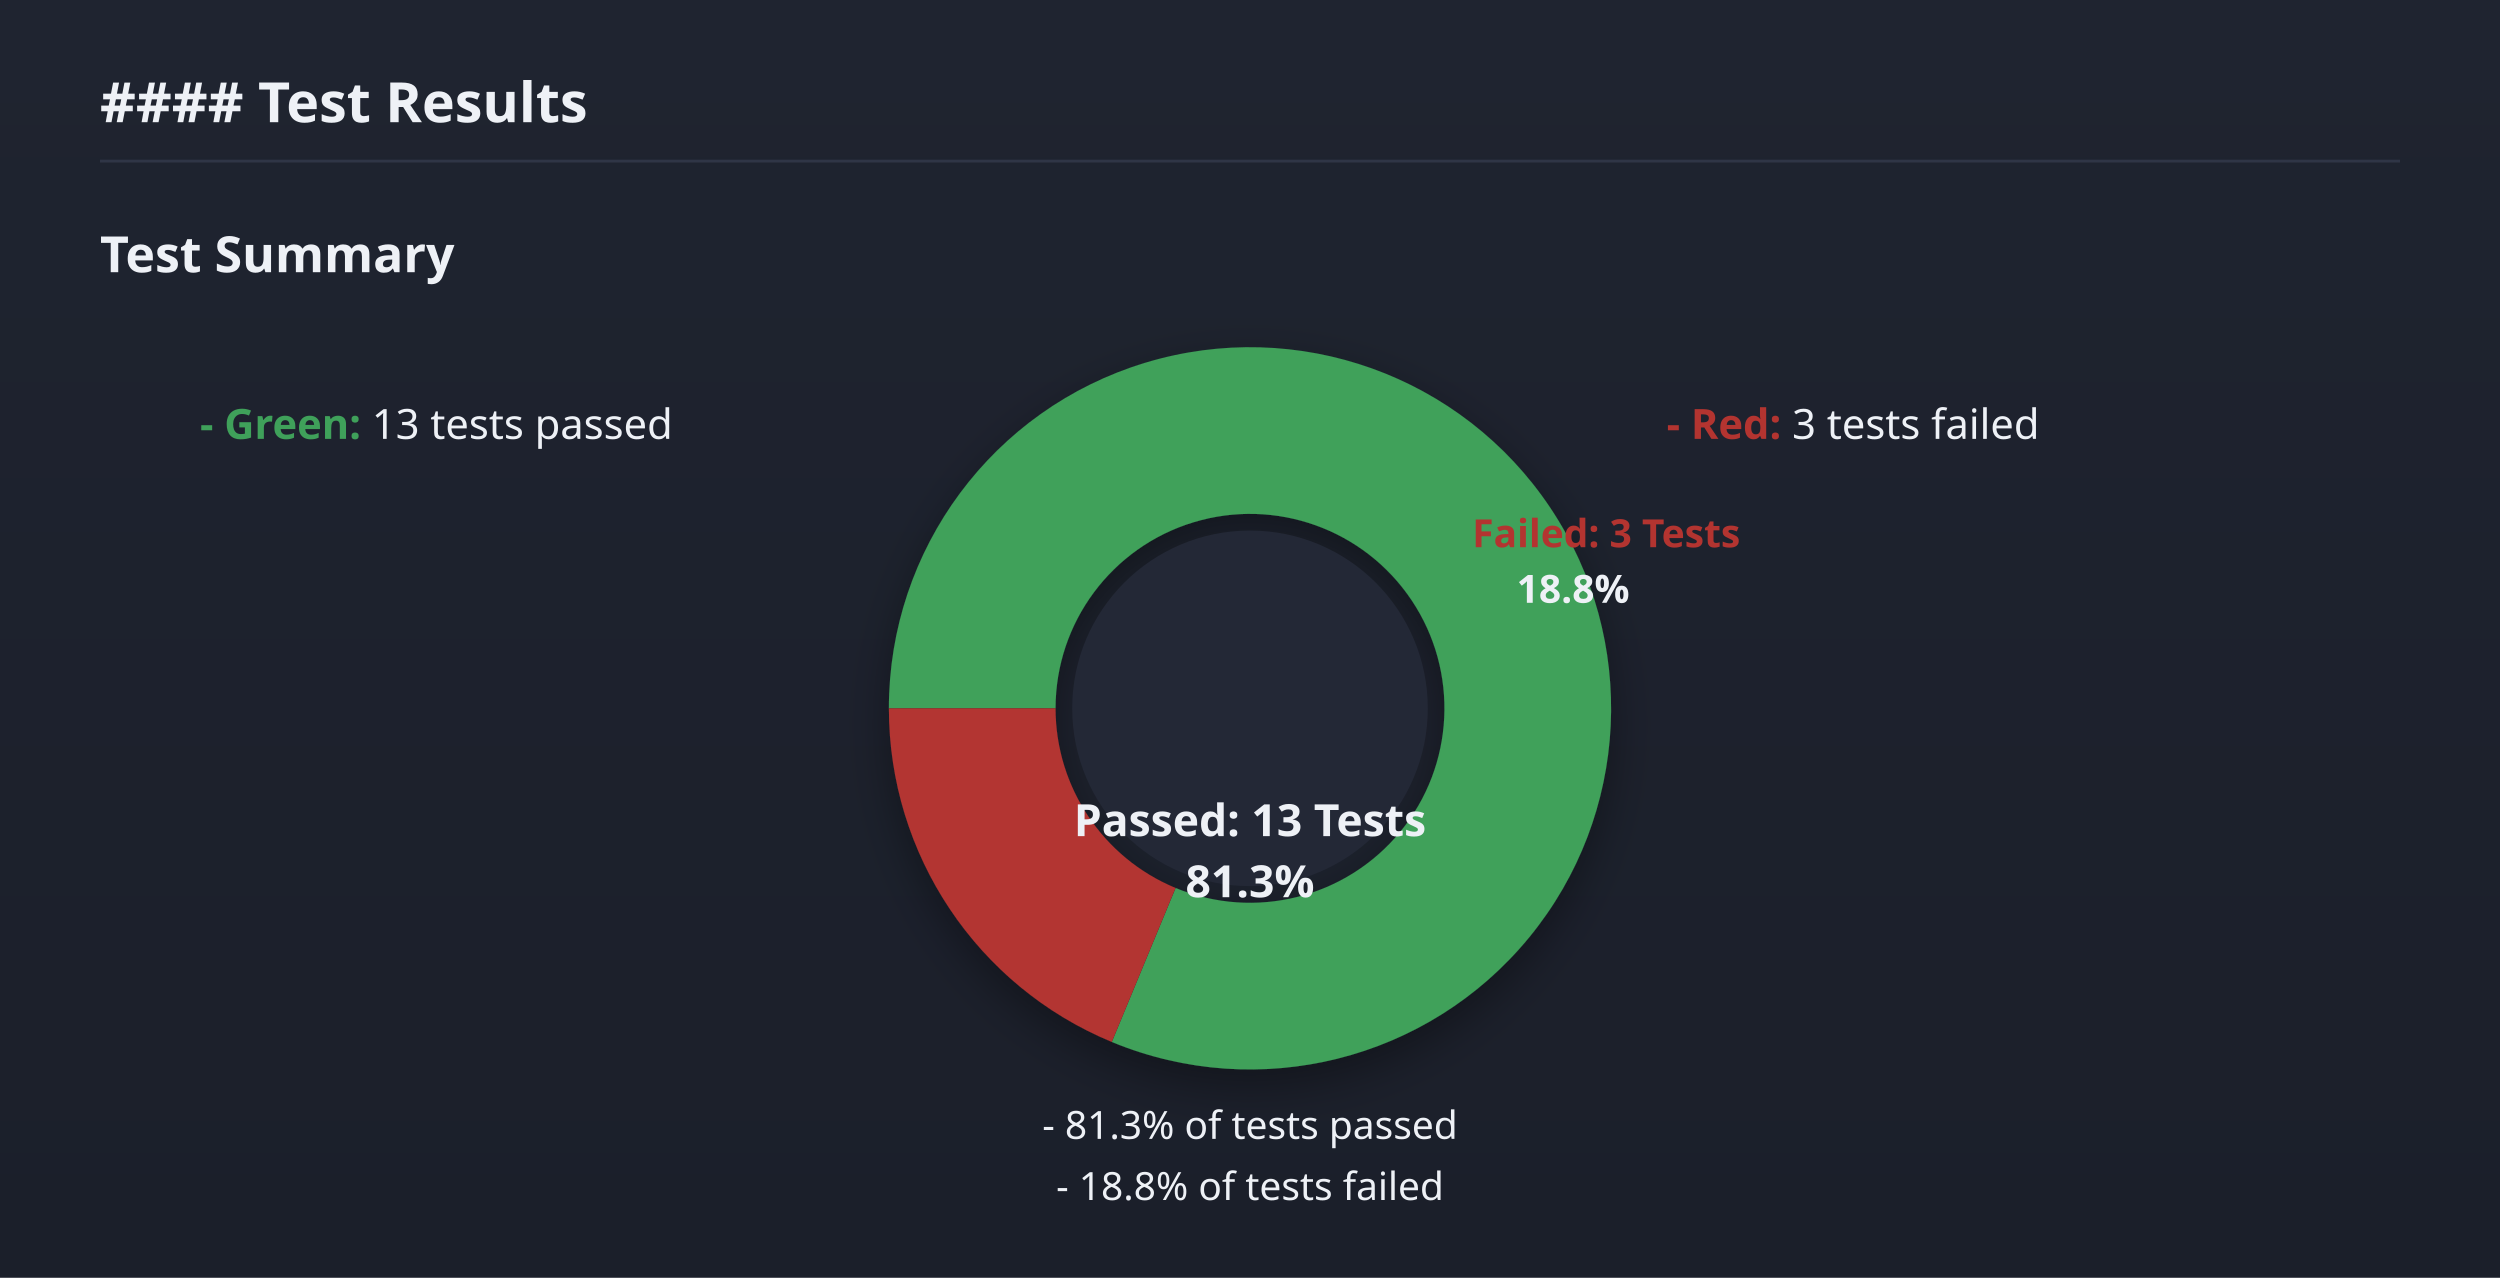
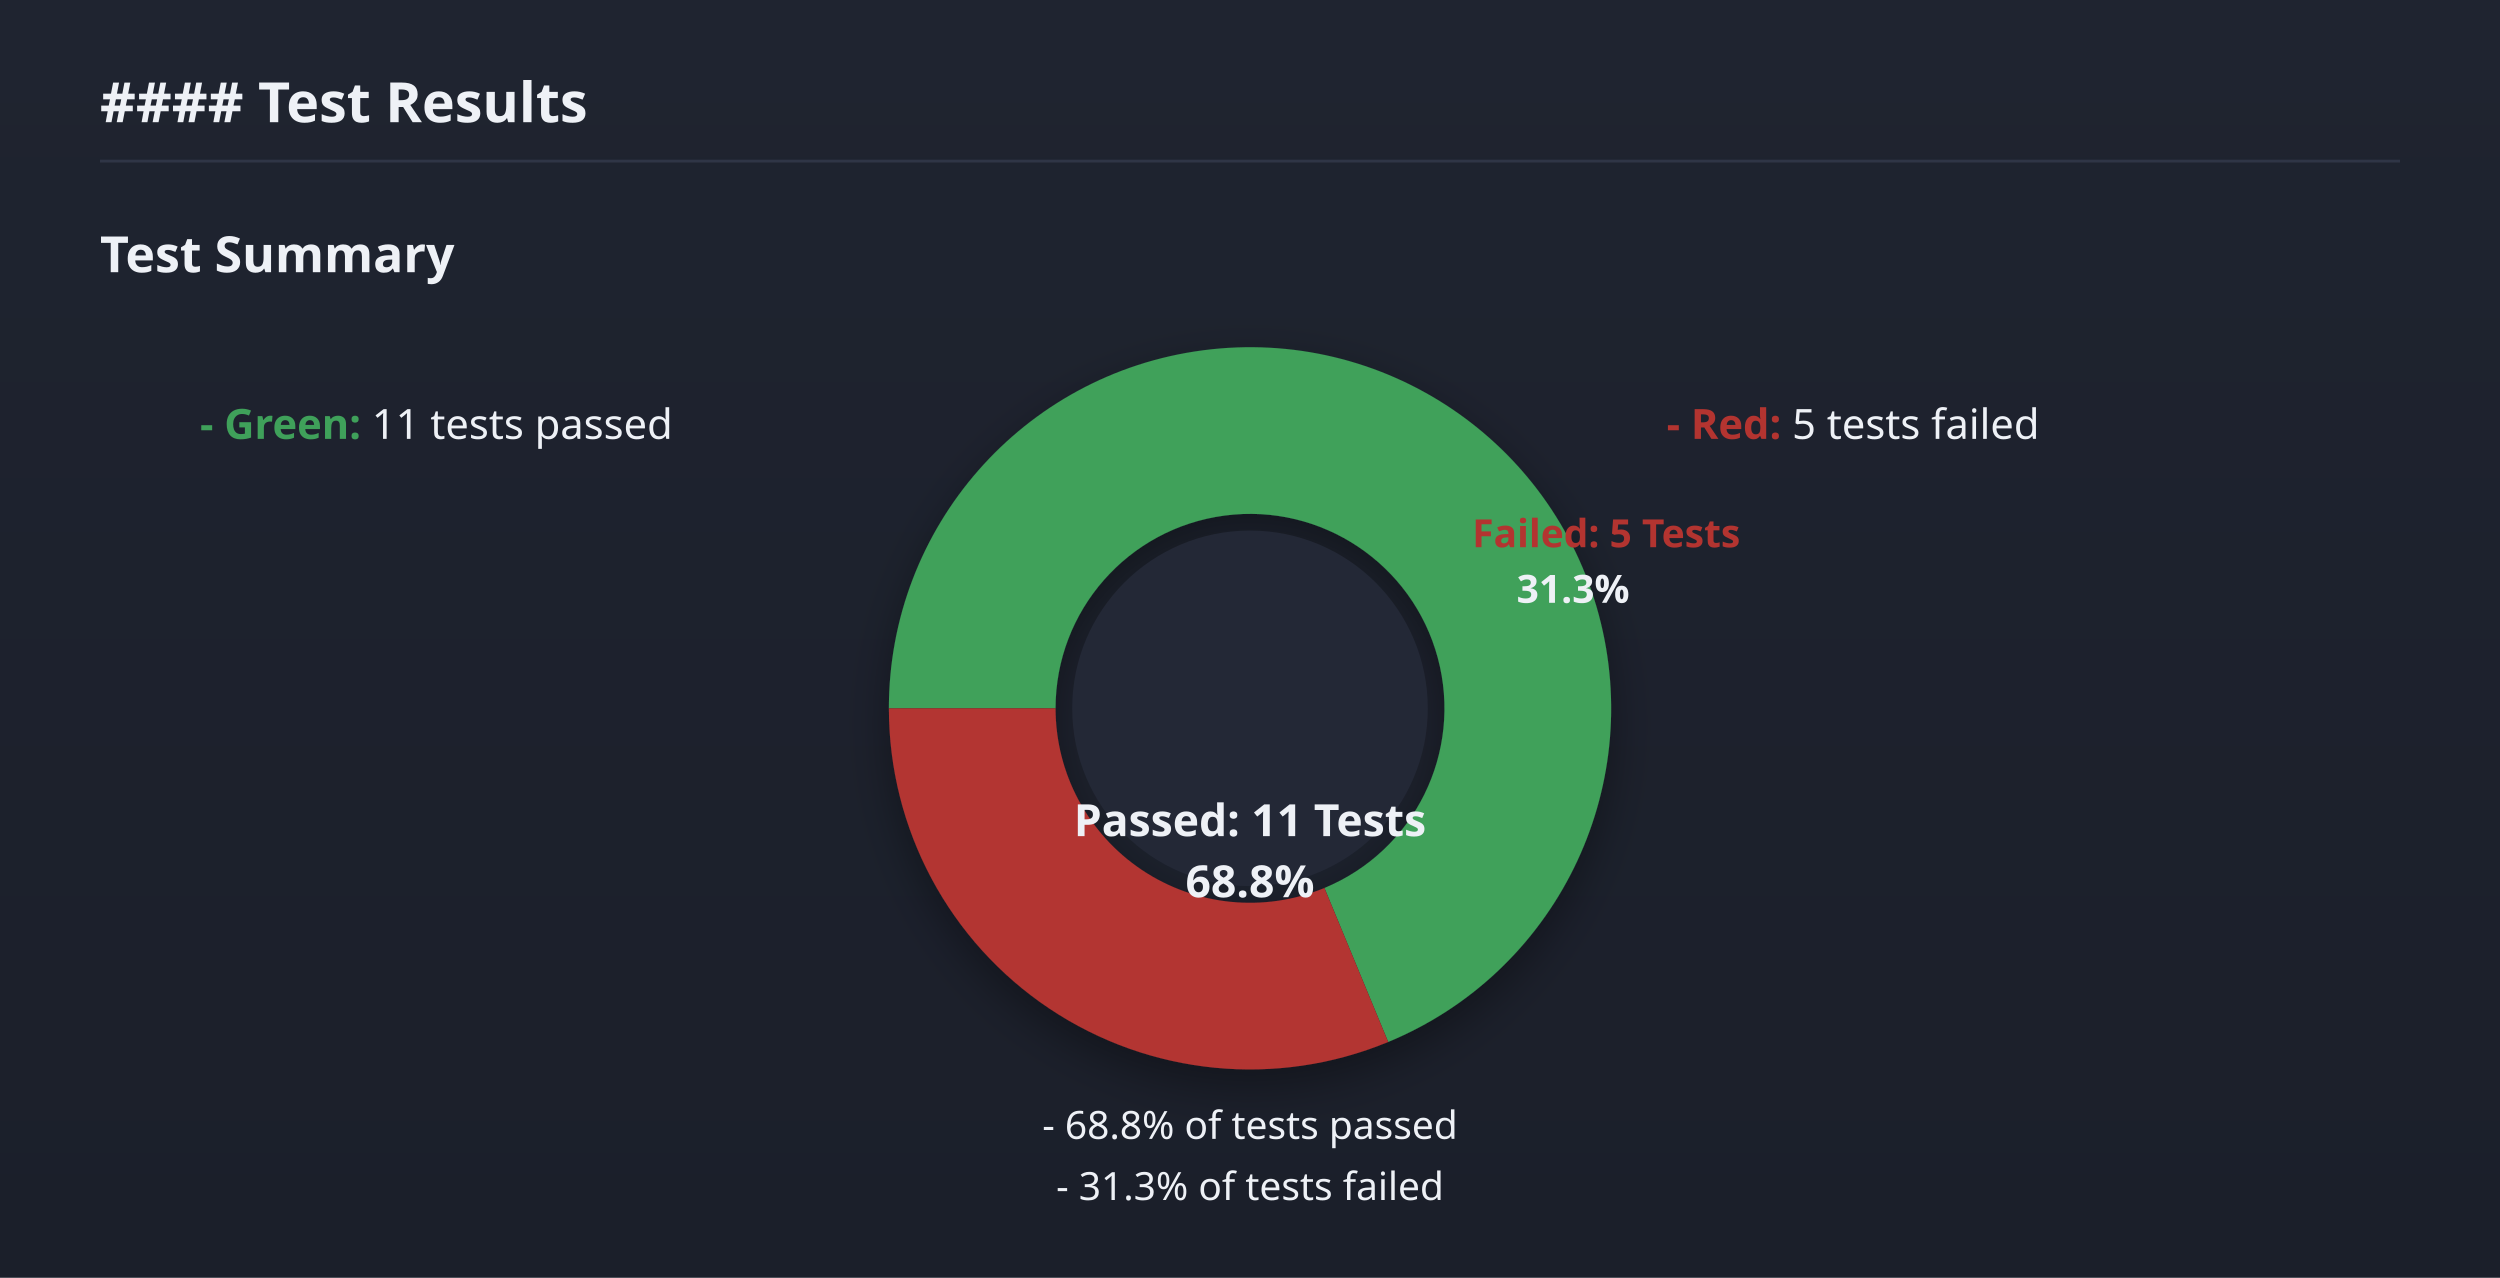
<svg xmlns="http://www.w3.org/2000/svg" width="900" height="460" viewBox="0 0 900 460">
  <defs>
    <linearGradient id="bgFade" x1="0" y1="0" x2="0" y2="1">
      <stop offset="0" stop-color="#1f2430" />
      <stop offset="1" stop-color="#1b1f2a" />
    </linearGradient>
    <filter id="softShadow" x="-30%" y="-30%" width="160%" height="160%">
      <feDropShadow dx="0" dy="6" stdDeviation="8" flood-color="#000" flood-opacity="0.35" />
    </filter>
  </defs>
  <rect x="0" y="0" width="900" height="460" fill="url(#bgFade)" />
  <text x="36" y="44" fill="#eef1f6" font-size="20" font-weight="700" font-family="Trebuchet MS, Lucida Sans Unicode, Lucida Grande, sans-serif">
      #### Test Results
    </text>
  <line x1="36" y1="58" x2="864" y2="58" stroke="#2f3546" stroke-width="1" />
  <text x="36" y="98" fill="#eef1f6" font-size="18" font-weight="600" font-family="Trebuchet MS, Lucida Sans Unicode, Lucida Grande, sans-serif">
      Test Summary
    </text>
  <text x="72" y="158" fill="#eef1f6" font-size="15" font-family="Trebuchet MS, Lucida Sans Unicode, Lucida Grande, sans-serif">
    <tspan fill="#3fa15a" font-weight="700">- Green:</tspan>
-     <tspan> 13 tests passed</tspan>
+     <tspan> 11 tests passed</tspan>
  </text>
  <text x="600" y="158" fill="#eef1f6" font-size="15" font-family="Trebuchet MS, Lucida Sans Unicode, Lucida Grande, sans-serif">
    <tspan fill="#b33430" font-weight="700">- Red:</tspan>
-     <tspan> 3 tests failed</tspan>
+     <tspan> 5 tests failed</tspan>
  </text>
  <g filter="url(#softShadow)">
-     <path d="M 320 255 A 130 130 0 1 1 400.251 375.104 L 423.212 319.672 A 70 70 0 1 0 380 255 Z" fill="#3fa15a" />
-     <path d="M 400.251 375.104 A 130 130 0 0 1 320 255 L 380 255 A 70 70 0 0 0 423.212 319.672 Z" fill="#b33430" />
+     <path d="M 320 255 A 130 130 0 1 1 499.749 375.104 L 476.788 319.672 A 70 70 0 1 0 380 255 Z" fill="#3fa15a" />
+     <path d="M 499.749 375.104 A 130 130 0 0 1 320 255 L 380 255 A 70 70 0 0 0 476.788 319.672 Z" fill="#b33430" />
  </g>
  <circle cx="450" cy="255" r="64" fill="#232836" />
  <text x="530" y="197" fill="#b33430" font-size="14" font-weight="700" font-family="Trebuchet MS, Lucida Sans Unicode, Lucida Grande, sans-serif">
-       Failed: 3 Tests
+       Failed: 5 Tests
    </text>
  <text x="546" y="217" fill="#eef1f6" font-size="14" font-weight="700" font-family="Trebuchet MS, Lucida Sans Unicode, Lucida Grande, sans-serif">
-       18.8%
+       31.3%
    </text>
  <text x="450" y="301" fill="#eef1f6" text-anchor="middle" font-size="16" font-weight="700" font-family="Trebuchet MS, Lucida Sans Unicode, Lucida Grande, sans-serif">
-       Passed: 13 Tests
+       Passed: 11 Tests
    </text>
  <text x="450" y="323" fill="#eef1f6" text-anchor="middle" font-size="16" font-weight="700" font-family="Trebuchet MS, Lucida Sans Unicode, Lucida Grande, sans-serif">
-       81.3%
+       68.8%
    </text>
  <text x="450" y="410" fill="#eef1f6" text-anchor="middle" font-size="14" font-family="Trebuchet MS, Lucida Sans Unicode, Lucida Grande, sans-serif">
-       - 81.3% of tests passed
+       - 68.8% of tests passed
    </text>
  <text x="450" y="432" fill="#eef1f6" text-anchor="middle" font-size="14" font-family="Trebuchet MS, Lucida Sans Unicode, Lucida Grande, sans-serif">
-       - 18.8% of tests failed
+       - 31.3% of tests failed
    </text>
</svg>
